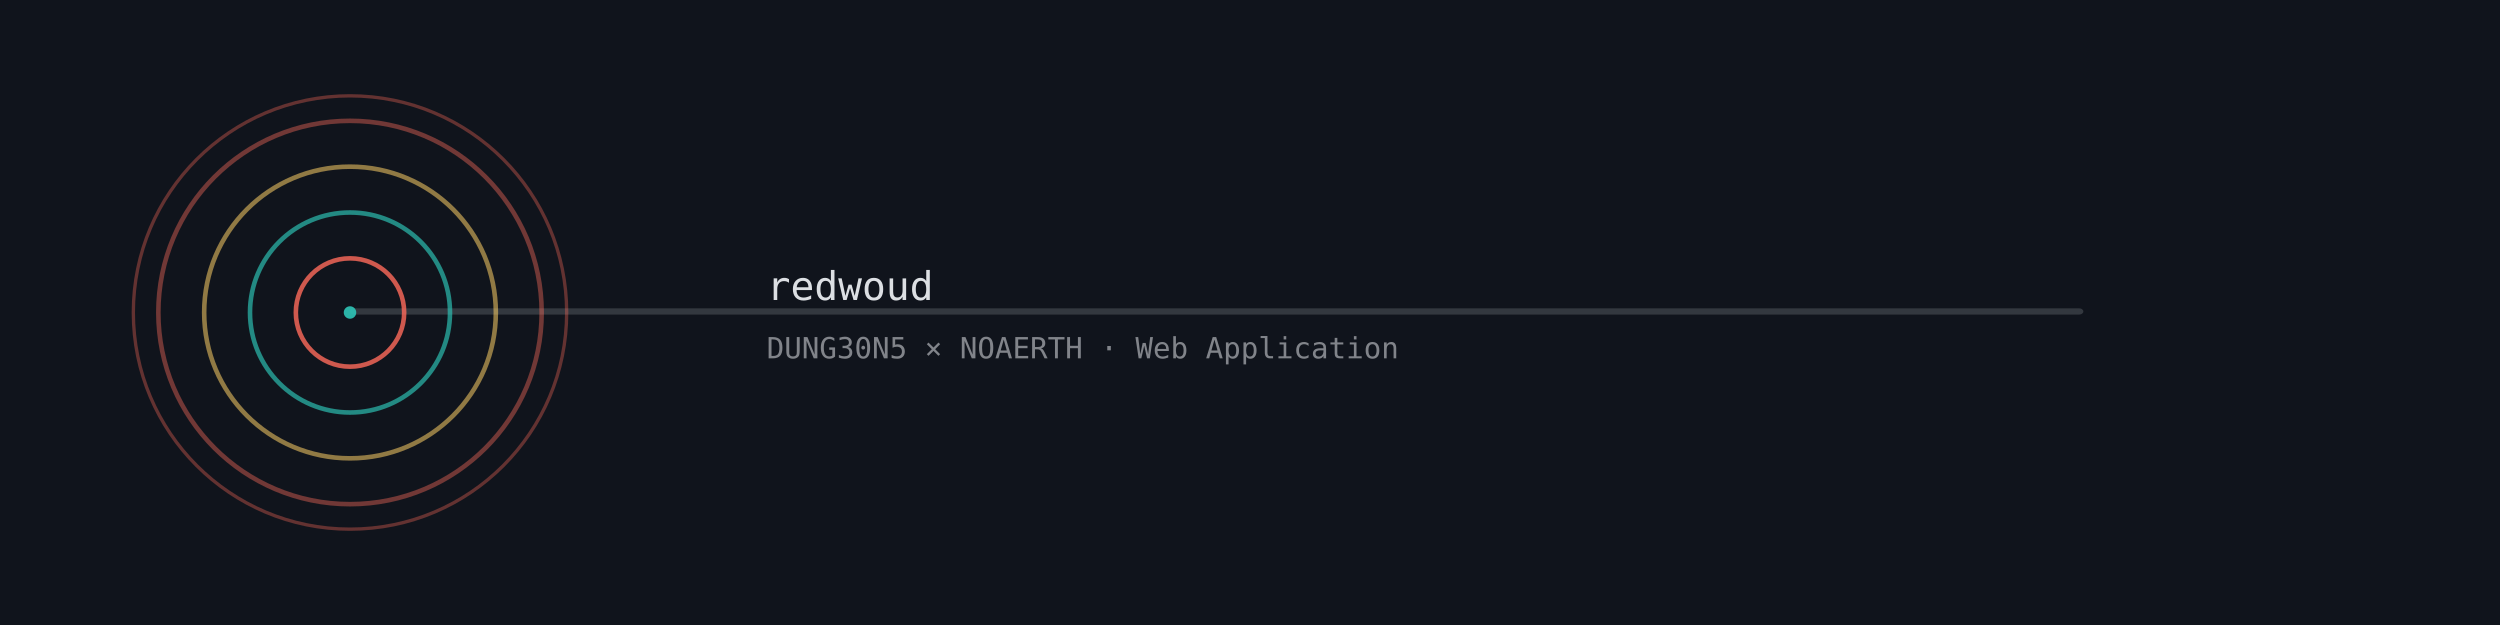
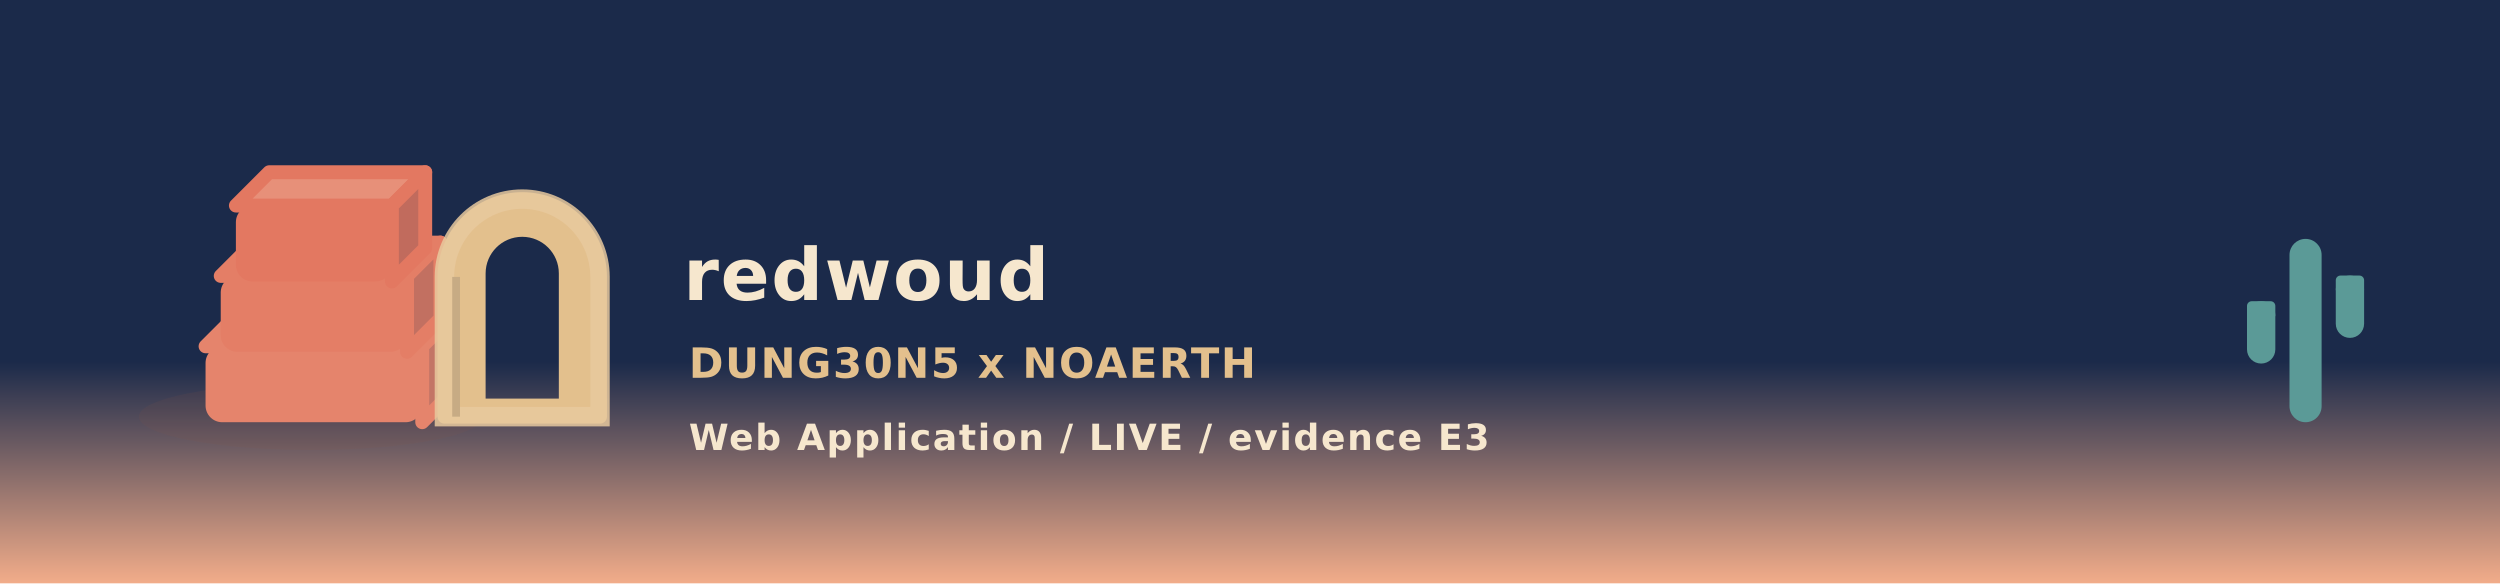
- <svg xmlns="http://www.w3.org/2000/svg" viewBox="0 0 1200 300" width="1200" height="300" role="img" aria-label="redwoud identity object">
-   <rect width="1200" height="300" fill="#10141c" />
-   <defs>
-     <linearGradient id="gft" x1="0" y1="0" x2="1" y2="1">
-       <stop offset="0%" stop-color="#ff6b5a" />
-       <stop offset="100%" stop-color="#2ec4b6" />
-     </linearGradient>
-   </defs>
-   <rect x="168.00" y="148.00" width="832.00" height="3.00" rx="2.00" fill="rgba(242,245,249,0.160)" opacity="1.00" />
-   <circle cx="168.00" cy="150.00" r="26.00" fill="none" stroke="rgba(255,107,90,0.800)" stroke-width="2.20" opacity="1.00" />
-   <circle cx="168.00" cy="150.00" r="48.00" fill="none" stroke="rgba(46,196,182,0.670)" stroke-width="2.20" opacity="1.00" />
-   <circle cx="168.00" cy="150.00" r="70.00" fill="none" stroke="rgba(255,209,102,0.540)" stroke-width="2.20" opacity="1.00" />
-   <circle cx="168.00" cy="150.00" r="92.00" fill="none" stroke="rgba(255,107,90,0.410)" stroke-width="2.20" opacity="1.00" />
+ <svg xmlns="http://www.w3.org/2000/svg" width="900" height="210" viewBox="0 0 900 210" role="img" aria-label="redwoud - identity object">
+   <linearGradient id="skyf" x1="0" y1="0" x2="0" y2="1">
+     <stop offset="0" stop-color="#1b2a4a" />
+     <stop offset="0.62" stop-color="#1b2a4a" />
+     <stop offset="1" stop-color="#f3ad8a" />
+   </linearGradient>
+   <rect width="900" height="210" fill="url(#skyf)" />
+   <rect x="0" y="352" width="900" height="-142" fill="#e3c08d" />
+   <rect x="0" y="352" width="900" height="3" fill="#e6c596" />
+   <ellipse cx="112" cy="150" rx="62" ry="12" fill="rgba(138,90,68,0.11)" />
  <g>
-     <circle cx="168.00" cy="150.00" r="104.00" fill="none" stroke="rgba(255,107,90,0.350)" stroke-width="1.60" opacity="1.00" />
-     <animate attributeName="opacity" values="0.25;1.0;0.25" dur="12.2s" begin="0s" repeatCount="indefinite" />
+     <path d="M74,124.67 L152,124.67 L164,112.67 L86,112.67 Z" fill="#e99a82" stroke="#e5846c" stroke-width="5" stroke-linejoin="round" />
+     <path d="M152,124.67 L164,112.67 L164,140 L152,152 Z" fill="#c37566" stroke="#e5846c" stroke-width="5" stroke-linejoin="round" />
+     <rect x="74" y="124.67" width="78" height="27.33" rx="6" fill="#e5846c" />
+     <path d="M79.46,99.33 L146.54,99.33 L158.54,87.33 L91.46,87.33 Z" fill="#e8957d" stroke="#e47e66" stroke-width="5" stroke-linejoin="round" />
+     <path d="M146.54,99.33 L158.54,87.33 L158.54,114.67 L146.54,126.67 Z" fill="#c27061" stroke="#e47e66" stroke-width="5" stroke-linejoin="round" />
+     <rect x="79.46" y="99.33" width="67.08" height="27.33" rx="6" fill="#e47e66" />
+     <path d="M84.92,74 L141.08,74 L153.08,62 L96.92,62 Z" fill="#e79079" stroke="#e37861" stroke-width="5" stroke-linejoin="round" />
+     <path d="M141.08,74 L153.08,62 L153.08,89.33 L141.08,101.33 Z" fill="#c16b5d" stroke="#e37861" stroke-width="5" stroke-linejoin="round" />
+     <rect x="84.92" y="74" width="56.16" height="27.33" rx="6" fill="#e37861" />
+     <animate attributeName="opacity" values="0.72;1;0.72" dur="6s" begin="0s" repeatCount="indefinite" />
  </g>
-   <circle cx="168" cy="150" r="3" fill="rgba(46,196,182,0.900)">
-     <animate attributeName="opacity" values="0.35;0.95;0.35" dur="12.2s" begin="0s" repeatCount="indefinite" />
-   </circle>
-   <text x="368" y="144" font-family="ui-monospace,Menlo,monospace" font-size="19" fill="rgba(242,245,249,0.900)">redwoud</text>
-   <text x="368" y="172" font-family="ui-monospace,Menlo,monospace" font-size="14" fill="rgba(242,245,249,0.500)">DUNG30N5 × NOAERTH · Web Application</text>
+   <path d="M160,150 L160,99.68 A28,28 0 0 1 216,99.68 L216,150 Z M172.32,146 L172.32,98.43 A15.68,15.68 0 0 1 203.68,98.43 L203.68,146 Z" fill="#e3c08d" fill-rule="evenodd" stroke="#e3c08d" stroke-width="5" stroke-linejoin="round" />
+   <path d="M160,150 L160,99.68 A28,28 0 0 1 216,99.68 L216,150 Z" fill="none" stroke="#e8c99d" stroke-width="7" stroke-linecap="round" opacity="0.85" />
+   <rect x="162.8" y="99.68" width="2.8" height="50.32" fill="#c7ab84" />
+   <text x="246" y="108" font-family="Verdana,DejaVu Sans,sans-serif" font-size="26" font-weight="700" letter-spacing="0.6" fill="#f6e7ce" text-anchor="start">redwoud</text>
+   <text x="248" y="136" font-family="Verdana,DejaVu Sans,sans-serif" font-size="15" font-weight="700" letter-spacing="0.6" fill="#e3c08d" text-anchor="start">DUNG30N5 x NOAERTH</text>
+   <text x="248" y="162" font-family="Verdana,DejaVu Sans,sans-serif" font-size="13" font-weight="700" letter-spacing="0.6" fill="#f6e7ce" text-anchor="start">Web Application  /  LIVE  /  evidence E3</text>
+   <rect x="824.22" y="86" width="11.56" height="66" rx="5.78" fill="#5b9a97" />
+   <rect x="808.92" y="108.44" width="10.2" height="22.44" rx="5.1" fill="#5b9a97" />
+   <rect x="808.92" y="108.44" width="10.2" height="6.6" rx="1.7" fill="#5b9a97" />
+   <rect x="840.88" y="99.2" width="10.2" height="22.44" rx="5.1" fill="#5b9a97" />
+   <rect x="840.88" y="99.2" width="10.2" height="6.6" rx="1.7" fill="#5b9a97" />
</svg>
